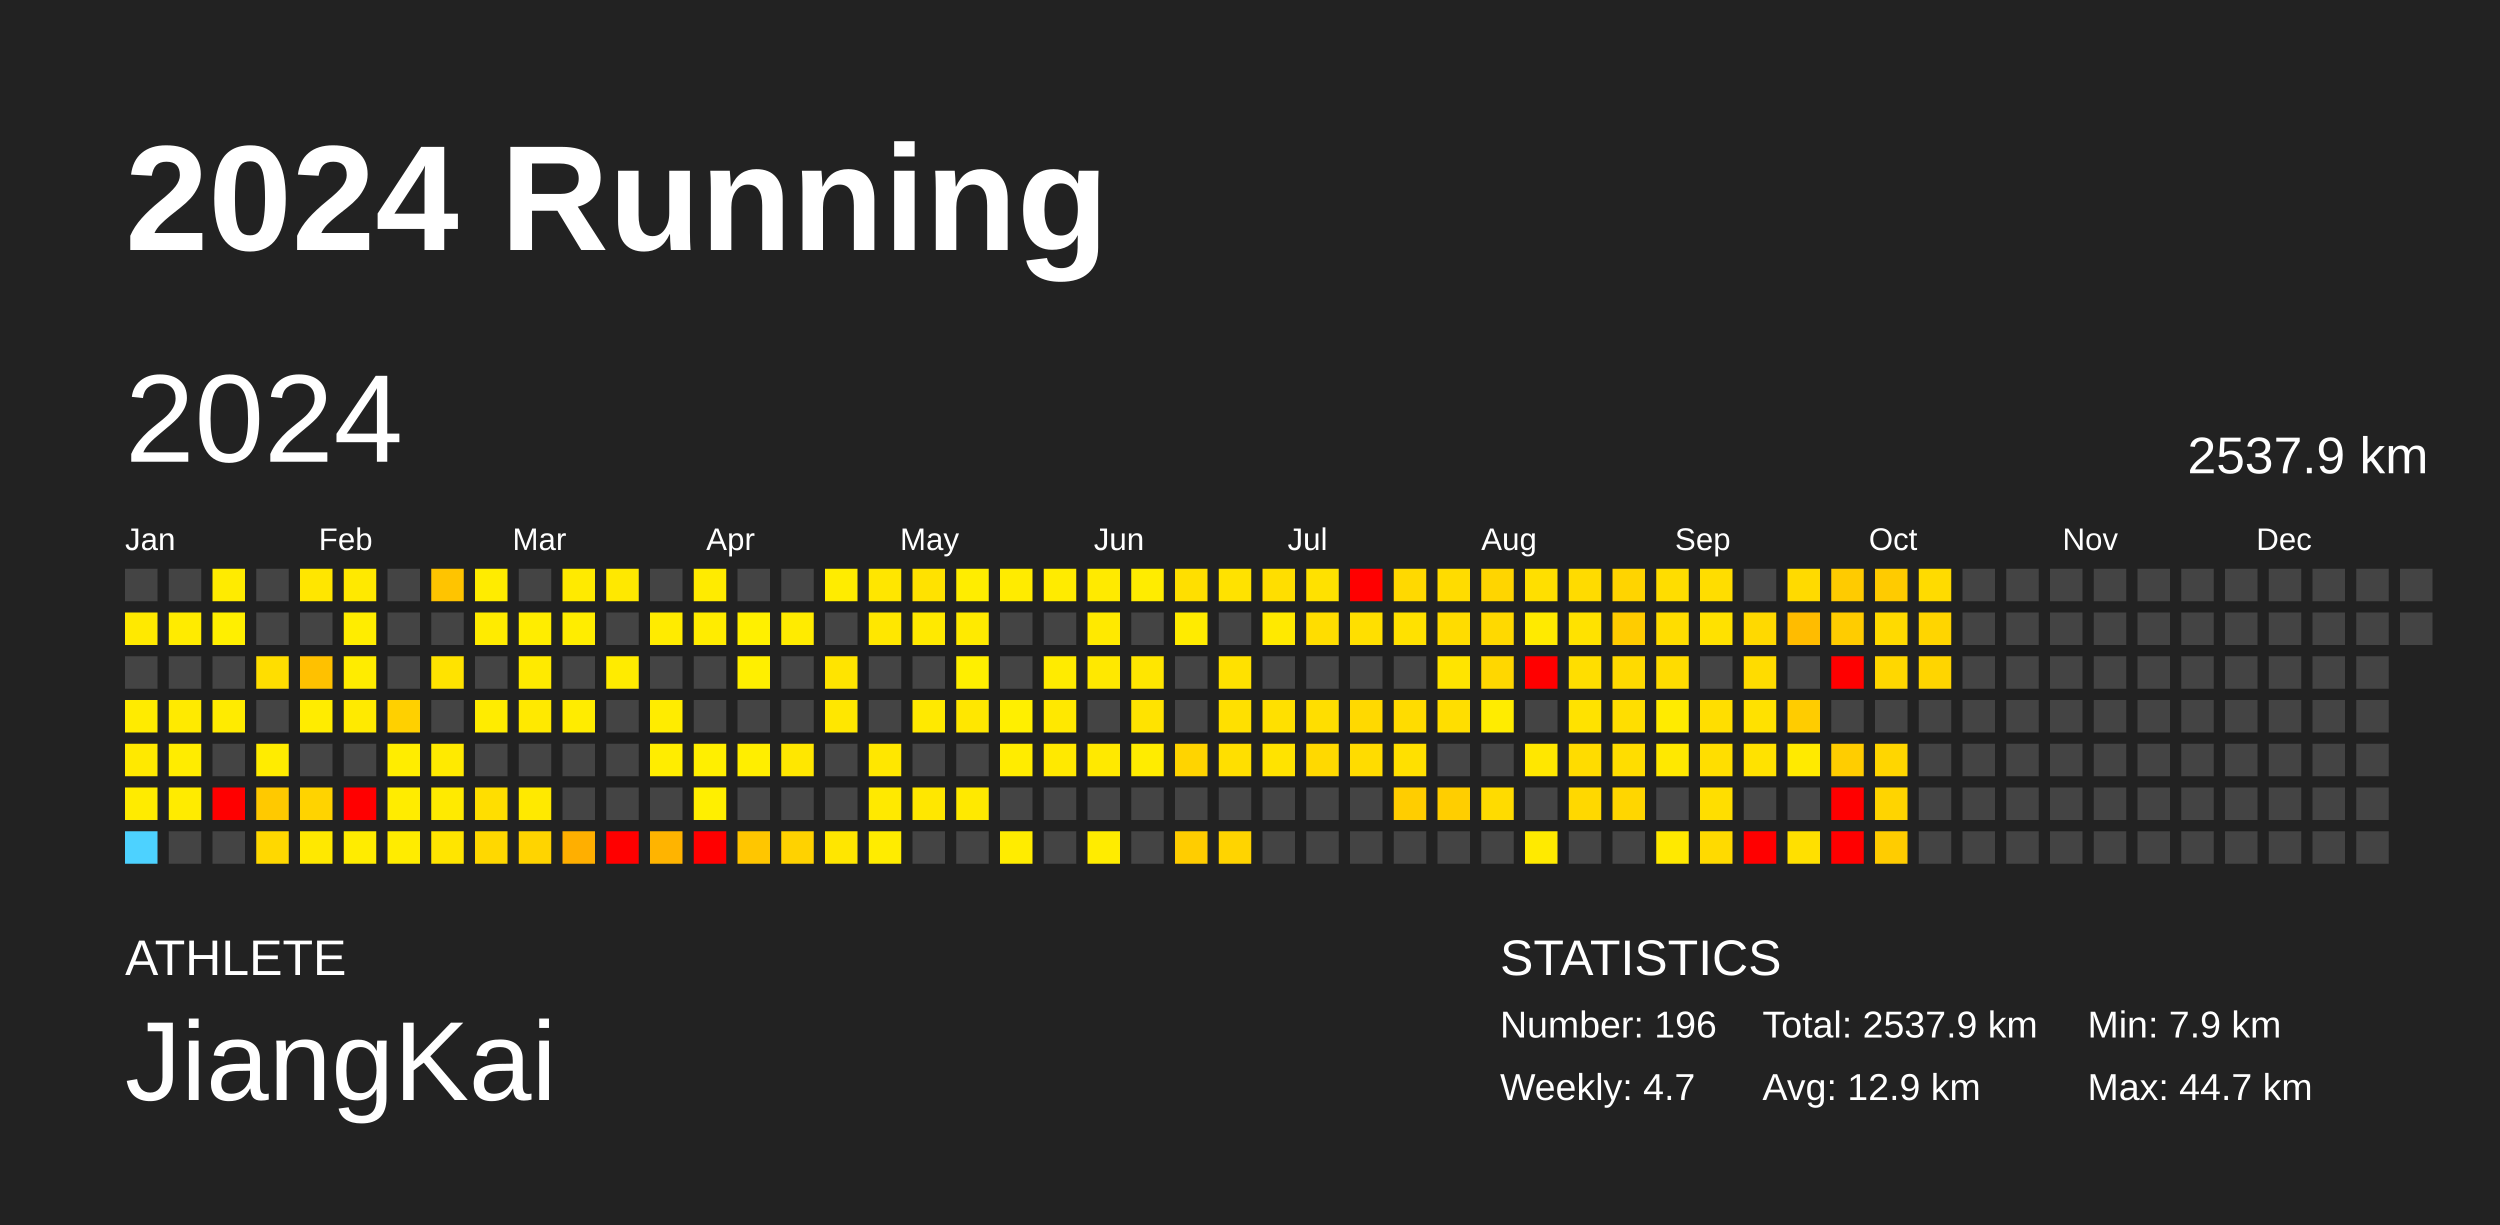
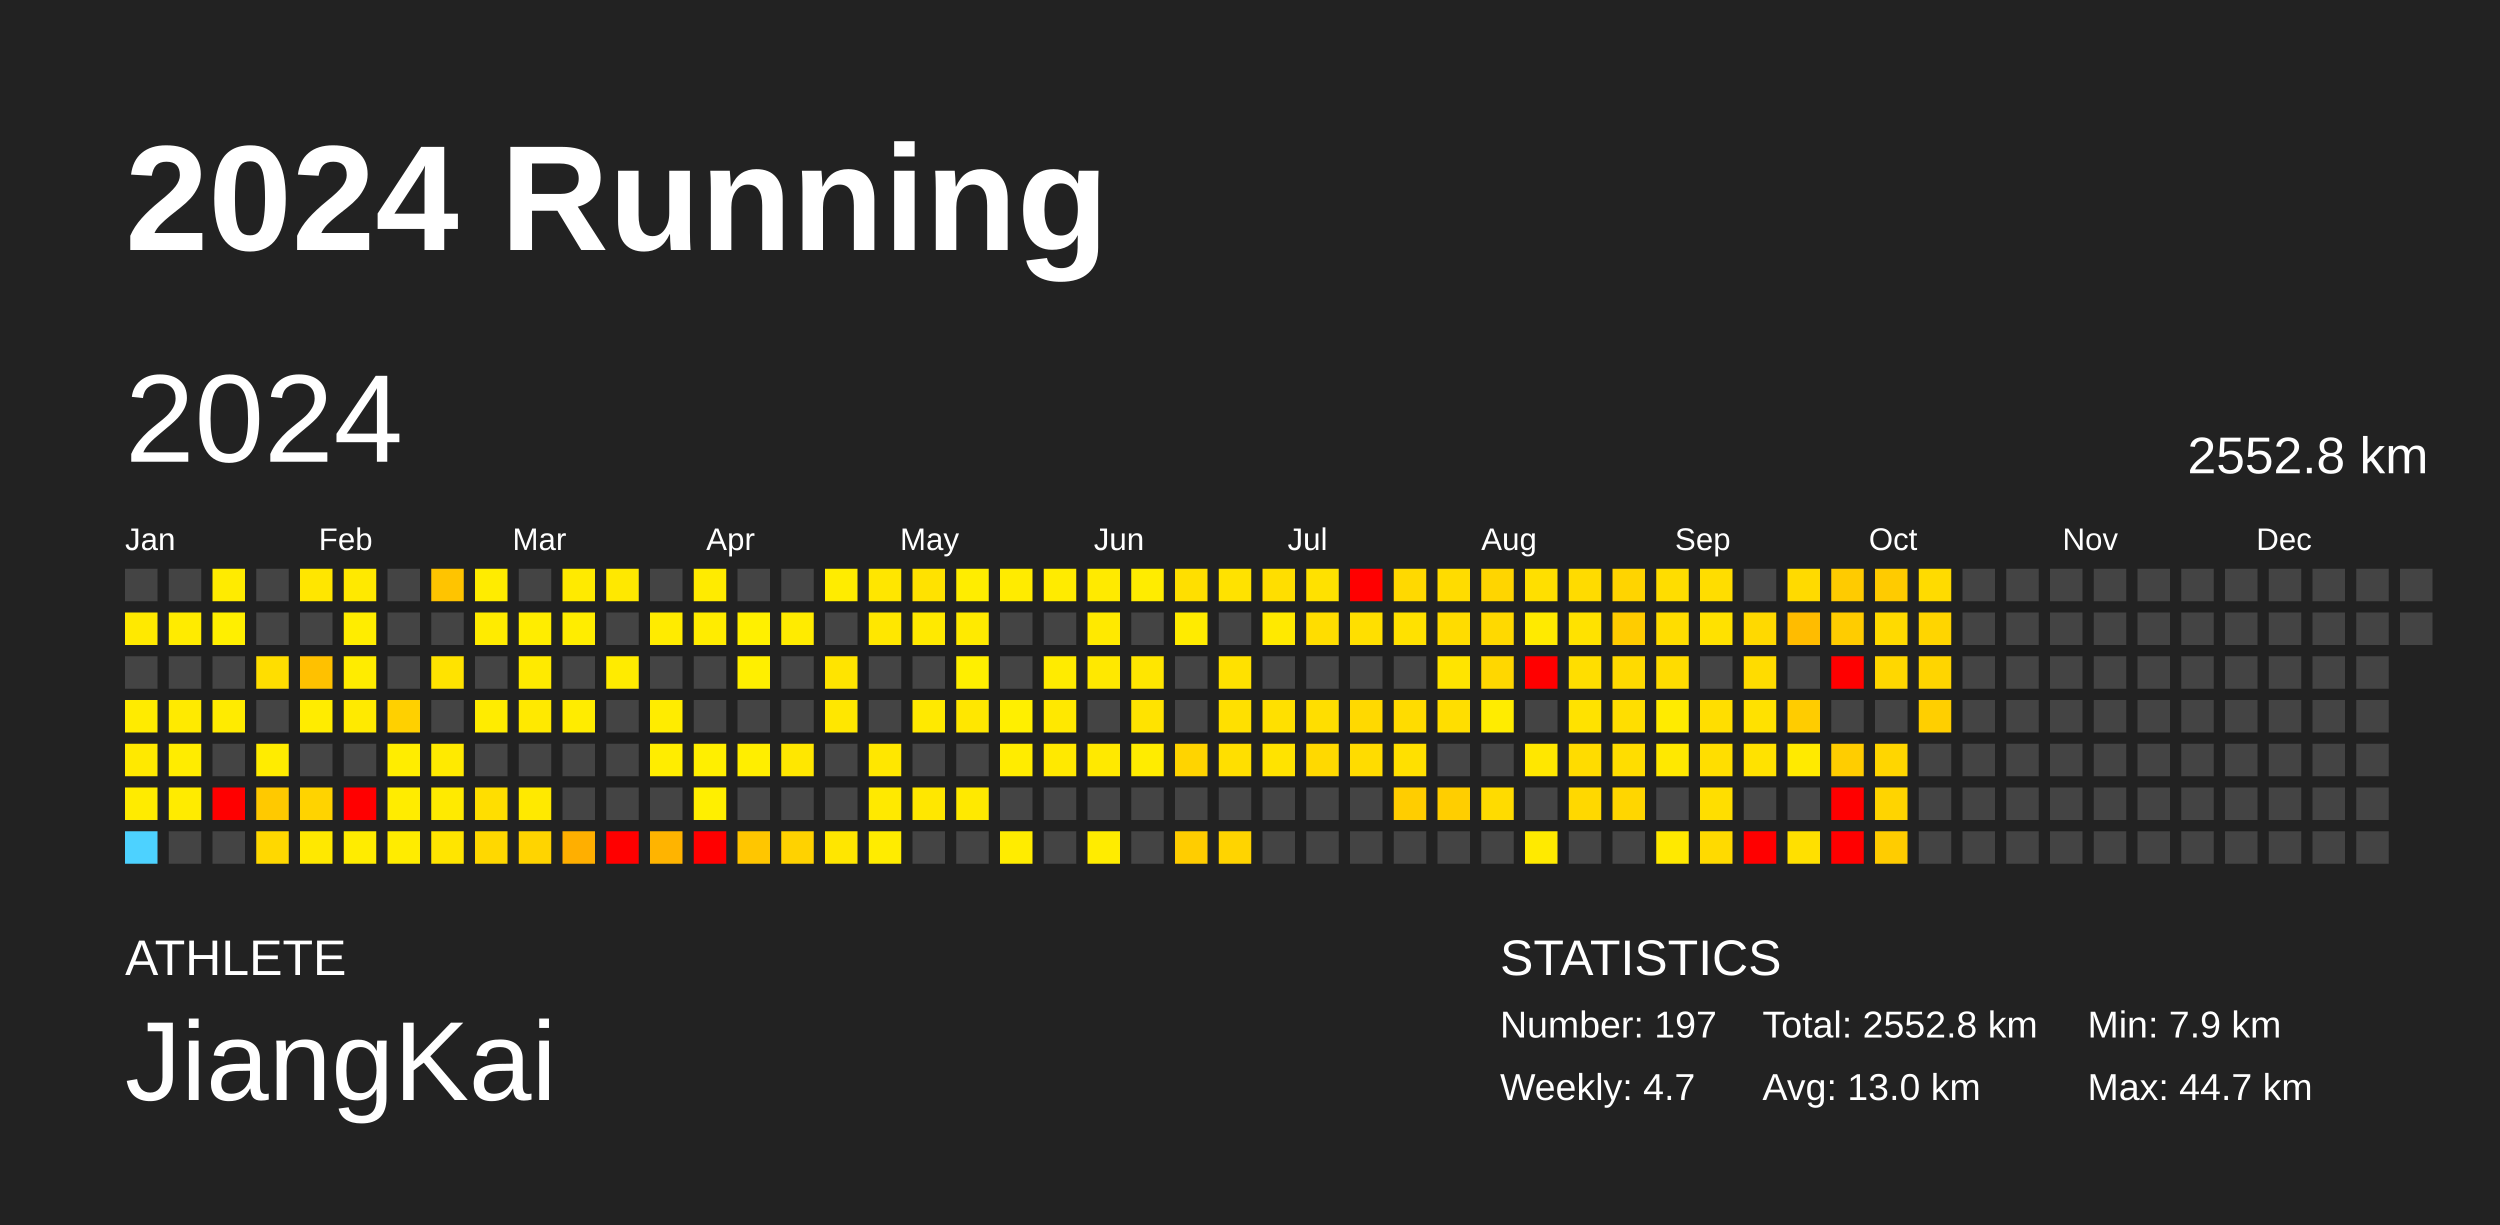
<svg xmlns="http://www.w3.org/2000/svg" baseProfile="full" height="98mm" version="1.1" viewBox="0,0,200,98" width="200mm">
  <defs />
  <rect fill="#222222" height="98" width="200" x="0" y="0" />
  <text fill="#FFFFFF" style="font-size:12px; font-family:Arial; font-weight:bold;" x="10" y="20">2024 Running</text>
  <text fill="#FFFFFF" style="font-size:4px; font-family:Arial" x="10" y="78">ATHLETE</text>
  <text fill="#FFFFFF" style="font-size:9px; font-family:Arial" x="10" y="88">JiangKai</text>
  <text fill="#FFFFFF" style="font-size:4px; font-family:Arial" x="120" y="78">STATISTICS</text>
-   <text fill="#FFFFFF" style="font-size:3px; font-family:Arial" x="120" y="83">Number: 196</text>
+   <text fill="#FFFFFF" style="font-size:3px; font-family:Arial" x="120" y="83">Number: 197</text>
  <text fill="#FFFFFF" style="font-size:3px; font-family:Arial" x="120" y="88">Weekly: 4.7</text>
-   <text fill="#FFFFFF" style="font-size:3px; font-family:Arial" x="141" y="83">Total: 2537.9 km</text>
-   <text fill="#FFFFFF" style="font-size:3px; font-family:Arial" x="141" y="88">Avg: 12.9 km</text>
+   <text fill="#FFFFFF" style="font-size:3px; font-family:Arial" x="141" y="83">Total: 2552.8 km</text>
+   <text fill="#FFFFFF" style="font-size:3px; font-family:Arial" x="141" y="88">Avg: 13.0 km</text>
  <text fill="#FFFFFF" style="font-size:3px; font-family:Arial" x="167" y="83">Min: 7.9 km</text>
  <text fill="#FFFFFF" style="font-size:3px; font-family:Arial" x="167" y="88">Max: 44.7 km</text>
  <text dominant-baseline="hanging" fill="#FFFFFF" style="font-size:10.0px; font-family:Arial;" x="10" y="30">2024</text>
-   <text dominant-baseline="hanging" fill="#FFFFFF" style="font-size:4.125px; font-family:Arial;" x="175" y="35">2537.9 km</text>
+   <text dominant-baseline="hanging" fill="#FFFFFF" style="font-size:4.125px; font-family:Arial;" x="175" y="35">2552.8 km</text>
  <text fill="#FFFFFF" style="font-size:2.5px; font-family:Arial" x="10.0" y="44">Jan</text>
  <text fill="#FFFFFF" style="font-size:2.5px; font-family:Arial" x="25.5" y="44">Feb</text>
  <text fill="#FFFFFF" style="font-size:2.5px; font-family:Arial" x="41.0" y="44">Mar</text>
  <text fill="#FFFFFF" style="font-size:2.5px; font-family:Arial" x="56.5" y="44">Apr</text>
  <text fill="#FFFFFF" style="font-size:2.5px; font-family:Arial" x="72.0" y="44">May</text>
  <text fill="#FFFFFF" style="font-size:2.5px; font-family:Arial" x="87.5" y="44">Jun</text>
  <text fill="#FFFFFF" style="font-size:2.5px; font-family:Arial" x="103.0" y="44">Jul</text>
  <text fill="#FFFFFF" style="font-size:2.5px; font-family:Arial" x="118.5" y="44">Aug</text>
  <text fill="#FFFFFF" style="font-size:2.5px; font-family:Arial" x="134.0" y="44">Sep</text>
  <text fill="#FFFFFF" style="font-size:2.5px; font-family:Arial" x="149.5" y="44">Oct</text>
  <text fill="#FFFFFF" style="font-size:2.5px; font-family:Arial" x="165.0" y="44">Nov</text>
  <text fill="#FFFFFF" style="font-size:2.5px; font-family:Arial" x="180.5" y="44">Dec</text>
  <rect fill="#444444" height="2.6" width="2.6" x="10.0" y="45.5" />
  <rect fill="#ffe900" height="2.6" width="2.6" x="10.0" y="49.0" />
  <rect fill="#444444" height="2.6" width="2.6" x="10.0" y="52.5" />
  <rect fill="#ffeb00" height="2.6" width="2.6" x="10.0" y="56.0" />
  <rect fill="#ffe900" height="2.6" width="2.6" x="10.0" y="59.5" />
  <rect fill="#ffeb00" height="2.6" width="2.6" x="10.0" y="63.0" />
  <rect fill="#4dd2ff" height="2.6" width="2.6" x="10.0" y="66.5" />
  <rect fill="#444444" height="2.6" width="2.6" x="13.5" y="45.5" />
  <rect fill="#ffeb00" height="2.6" width="2.6" x="13.5" y="49.0" />
  <rect fill="#444444" height="2.6" width="2.6" x="13.5" y="52.5" />
  <rect fill="#ffea00" height="2.6" width="2.6" x="13.5" y="56.0" />
  <rect fill="#ffec00" height="2.6" width="2.6" x="13.5" y="59.5" />
  <rect fill="#ffeb00" height="2.6" width="2.6" x="13.5" y="63.0" />
  <rect fill="#444444" height="2.6" width="2.6" x="13.5" y="66.5" />
  <rect fill="#ffeb00" height="2.6" width="2.6" x="17.0" y="45.5" />
  <rect fill="#ffef00" height="2.6" width="2.6" x="17.0" y="49.0" />
  <rect fill="#444444" height="2.6" width="2.6" x="17.0" y="52.5" />
  <rect fill="#ffeb00" height="2.6" width="2.6" x="17.0" y="56.0" />
  <rect fill="#444444" height="2.6" width="2.6" x="17.0" y="59.5" />
  <rect fill="red" height="2.6" width="2.6" x="17.0" y="63.0" />
  <rect fill="#444444" height="2.6" width="2.6" x="17.0" y="66.5" />
  <rect fill="#444444" height="2.6" width="2.6" x="20.5" y="45.5" />
  <rect fill="#444444" height="2.6" width="2.6" x="20.5" y="49.0" />
  <rect fill="#ffde00" height="2.6" width="2.6" x="20.5" y="52.5" />
  <rect fill="#444444" height="2.6" width="2.6" x="20.5" y="56.0" />
  <rect fill="#ffec00" height="2.6" width="2.6" x="20.5" y="59.5" />
  <rect fill="#ffc900" height="2.6" width="2.6" x="20.5" y="63.0" />
  <rect fill="#ffd800" height="2.6" width="2.6" x="20.5" y="66.5" />
  <rect fill="#ffe600" height="2.6" width="2.6" x="24.0" y="45.5" />
  <rect fill="#444444" height="2.6" width="2.6" x="24.0" y="49.0" />
  <rect fill="#ffc100" height="2.6" width="2.6" x="24.0" y="52.5" />
  <rect fill="#ffec00" height="2.6" width="2.6" x="24.0" y="56.0" />
  <rect fill="#444444" height="2.6" width="2.6" x="24.0" y="59.5" />
  <rect fill="#ffd300" height="2.6" width="2.6" x="24.0" y="63.0" />
  <rect fill="#ffe800" height="2.6" width="2.6" x="24.0" y="66.5" />
  <rect fill="#ffe900" height="2.6" width="2.6" x="27.5" y="45.5" />
  <rect fill="#ffed00" height="2.6" width="2.6" x="27.5" y="49.0" />
  <rect fill="#ffec00" height="2.6" width="2.6" x="27.5" y="52.5" />
  <rect fill="#ffea00" height="2.6" width="2.6" x="27.5" y="56.0" />
  <rect fill="#444444" height="2.6" width="2.6" x="27.5" y="59.5" />
  <rect fill="red" height="2.6" width="2.6" x="27.5" y="63.0" />
  <rect fill="#ffec00" height="2.6" width="2.6" x="27.5" y="66.5" />
  <rect fill="#444444" height="2.6" width="2.6" x="31.0" y="45.5" />
  <rect fill="#444444" height="2.6" width="2.6" x="31.0" y="49.0" />
  <rect fill="#444444" height="2.6" width="2.6" x="31.0" y="52.5" />
  <rect fill="#ffd000" height="2.6" width="2.6" x="31.0" y="56.0" />
  <rect fill="#ffed00" height="2.6" width="2.6" x="31.0" y="59.5" />
  <rect fill="#ffec00" height="2.6" width="2.6" x="31.0" y="63.0" />
  <rect fill="#ffec00" height="2.6" width="2.6" x="31.0" y="66.5" />
  <rect fill="#ffc400" height="2.6" width="2.6" x="34.5" y="45.5" />
  <rect fill="#444444" height="2.6" width="2.6" x="34.5" y="49.0" />
  <rect fill="#ffe300" height="2.6" width="2.6" x="34.5" y="52.5" />
  <rect fill="#444444" height="2.6" width="2.6" x="34.5" y="56.0" />
  <rect fill="#ffea00" height="2.6" width="2.6" x="34.5" y="59.5" />
  <rect fill="#ffea00" height="2.6" width="2.6" x="34.5" y="63.0" />
  <rect fill="#ffe500" height="2.6" width="2.6" x="34.5" y="66.5" />
  <rect fill="#ffec00" height="2.6" width="2.6" x="38.0" y="45.5" />
  <rect fill="#ffeb00" height="2.6" width="2.6" x="38.0" y="49.0" />
  <rect fill="#444444" height="2.6" width="2.6" x="38.0" y="52.5" />
  <rect fill="#ffec00" height="2.6" width="2.6" x="38.0" y="56.0" />
  <rect fill="#444444" height="2.6" width="2.6" x="38.0" y="59.5" />
  <rect fill="#ffde00" height="2.6" width="2.6" x="38.0" y="63.0" />
  <rect fill="#ffd800" height="2.6" width="2.6" x="38.0" y="66.5" />
  <rect fill="#444444" height="2.6" width="2.6" x="41.5" y="45.5" />
  <rect fill="#ffed00" height="2.6" width="2.6" x="41.5" y="49.0" />
  <rect fill="#ffea00" height="2.6" width="2.6" x="41.5" y="52.5" />
  <rect fill="#ffe900" height="2.6" width="2.6" x="41.5" y="56.0" />
  <rect fill="#444444" height="2.6" width="2.6" x="41.5" y="59.5" />
  <rect fill="#ffe900" height="2.6" width="2.6" x="41.5" y="63.0" />
  <rect fill="#ffd400" height="2.6" width="2.6" x="41.5" y="66.5" />
  <rect fill="#ffea00" height="2.6" width="2.6" x="45.0" y="45.5" />
  <rect fill="#ffed00" height="2.6" width="2.6" x="45.0" y="49.0" />
  <rect fill="#444444" height="2.6" width="2.6" x="45.0" y="52.5" />
  <rect fill="#ffec00" height="2.6" width="2.6" x="45.0" y="56.0" />
  <rect fill="#444444" height="2.6" width="2.6" x="45.0" y="59.5" />
  <rect fill="#444444" height="2.6" width="2.6" x="45.0" y="63.0" />
  <rect fill="#ffaf00" height="2.6" width="2.6" x="45.0" y="66.5" />
  <rect fill="#ffe800" height="2.6" width="2.6" x="48.5" y="45.5" />
  <rect fill="#444444" height="2.6" width="2.6" x="48.5" y="49.0" />
  <rect fill="#ffeb00" height="2.6" width="2.6" x="48.5" y="52.5" />
  <rect fill="#444444" height="2.6" width="2.6" x="48.5" y="56.0" />
  <rect fill="#444444" height="2.6" width="2.6" x="48.5" y="59.5" />
  <rect fill="#444444" height="2.6" width="2.6" x="48.5" y="63.0" />
  <rect fill="red" height="2.6" width="2.6" x="48.5" y="66.5" />
  <rect fill="#444444" height="2.6" width="2.6" x="52.0" y="45.5" />
  <rect fill="#ffeb00" height="2.6" width="2.6" x="52.0" y="49.0" />
  <rect fill="#444444" height="2.6" width="2.6" x="52.0" y="52.5" />
  <rect fill="#ffec00" height="2.6" width="2.6" x="52.0" y="56.0" />
  <rect fill="#ffed00" height="2.6" width="2.6" x="52.0" y="59.5" />
  <rect fill="#444444" height="2.6" width="2.6" x="52.0" y="63.0" />
  <rect fill="#ffb400" height="2.6" width="2.6" x="52.0" y="66.5" />
  <rect fill="#ffeb00" height="2.6" width="2.6" x="55.5" y="45.5" />
  <rect fill="#ffec00" height="2.6" width="2.6" x="55.5" y="49.0" />
  <rect fill="#444444" height="2.6" width="2.6" x="55.5" y="52.5" />
  <rect fill="#444444" height="2.6" width="2.6" x="55.5" y="56.0" />
  <rect fill="#ffef00" height="2.6" width="2.6" x="55.5" y="59.5" />
  <rect fill="#ffef00" height="2.6" width="2.6" x="55.5" y="63.0" />
  <rect fill="red" height="2.6" width="2.6" x="55.5" y="66.5" />
  <rect fill="#444444" height="2.6" width="2.6" x="59.0" y="45.5" />
  <rect fill="#fff000" height="2.6" width="2.6" x="59.0" y="49.0" />
  <rect fill="#ffef00" height="2.6" width="2.6" x="59.0" y="52.5" />
  <rect fill="#444444" height="2.6" width="2.6" x="59.0" y="56.0" />
  <rect fill="#ffee00" height="2.6" width="2.6" x="59.0" y="59.5" />
  <rect fill="#444444" height="2.6" width="2.6" x="59.0" y="63.0" />
  <rect fill="#ffc600" height="2.6" width="2.6" x="59.0" y="66.5" />
  <rect fill="#444444" height="2.6" width="2.6" x="62.5" y="45.5" />
  <rect fill="#ffeb00" height="2.6" width="2.6" x="62.5" y="49.0" />
  <rect fill="#444444" height="2.6" width="2.6" x="62.5" y="52.5" />
  <rect fill="#444444" height="2.6" width="2.6" x="62.5" y="56.0" />
  <rect fill="#ffe700" height="2.6" width="2.6" x="62.5" y="59.5" />
  <rect fill="#444444" height="2.6" width="2.6" x="62.5" y="63.0" />
  <rect fill="#ffd200" height="2.6" width="2.6" x="62.5" y="66.5" />
  <rect fill="#ffec00" height="2.6" width="2.6" x="66.0" y="45.5" />
  <rect fill="#444444" height="2.6" width="2.6" x="66.0" y="49.0" />
  <rect fill="#ffe400" height="2.6" width="2.6" x="66.0" y="52.5" />
  <rect fill="#ffe700" height="2.6" width="2.6" x="66.0" y="56.0" />
  <rect fill="#444444" height="2.6" width="2.6" x="66.0" y="59.5" />
  <rect fill="#444444" height="2.6" width="2.6" x="66.0" y="63.0" />
  <rect fill="#ffe600" height="2.6" width="2.6" x="66.0" y="66.5" />
  <rect fill="#ffe600" height="2.6" width="2.6" x="69.5" y="45.5" />
  <rect fill="#ffe700" height="2.6" width="2.6" x="69.5" y="49.0" />
  <rect fill="#444444" height="2.6" width="2.6" x="69.5" y="52.5" />
  <rect fill="#444444" height="2.6" width="2.6" x="69.5" y="56.0" />
  <rect fill="#ffe700" height="2.6" width="2.6" x="69.5" y="59.5" />
  <rect fill="#ffe900" height="2.6" width="2.6" x="69.5" y="63.0" />
  <rect fill="#ffec00" height="2.6" width="2.6" x="69.5" y="66.5" />
  <rect fill="#ffe200" height="2.6" width="2.6" x="73.0" y="45.5" />
  <rect fill="#ffe900" height="2.6" width="2.6" x="73.0" y="49.0" />
  <rect fill="#444444" height="2.6" width="2.6" x="73.0" y="52.5" />
  <rect fill="#ffe900" height="2.6" width="2.6" x="73.0" y="56.0" />
  <rect fill="#444444" height="2.6" width="2.6" x="73.0" y="59.5" />
  <rect fill="#ffe700" height="2.6" width="2.6" x="73.0" y="63.0" />
  <rect fill="#444444" height="2.6" width="2.6" x="73.0" y="66.5" />
  <rect fill="#ffed00" height="2.6" width="2.6" x="76.5" y="45.5" />
  <rect fill="#ffea00" height="2.6" width="2.6" x="76.5" y="49.0" />
  <rect fill="#ffef00" height="2.6" width="2.6" x="76.5" y="52.5" />
  <rect fill="#ffe700" height="2.6" width="2.6" x="76.5" y="56.0" />
  <rect fill="#444444" height="2.6" width="2.6" x="76.5" y="59.5" />
  <rect fill="#ffe900" height="2.6" width="2.6" x="76.5" y="63.0" />
  <rect fill="#444444" height="2.6" width="2.6" x="76.5" y="66.5" />
  <rect fill="#ffeb00" height="2.6" width="2.6" x="80.0" y="45.5" />
  <rect fill="#444444" height="2.6" width="2.6" x="80.0" y="49.0" />
  <rect fill="#444444" height="2.6" width="2.6" x="80.0" y="52.5" />
  <rect fill="#ffef00" height="2.6" width="2.6" x="80.0" y="56.0" />
  <rect fill="#ffec00" height="2.6" width="2.6" x="80.0" y="59.5" />
  <rect fill="#444444" height="2.6" width="2.6" x="80.0" y="63.0" />
  <rect fill="#ffec00" height="2.6" width="2.6" x="80.0" y="66.5" />
  <rect fill="#ffeb00" height="2.6" width="2.6" x="83.5" y="45.5" />
  <rect fill="#444444" height="2.6" width="2.6" x="83.5" y="49.0" />
  <rect fill="#ffeb00" height="2.6" width="2.6" x="83.5" y="52.5" />
  <rect fill="#ffe800" height="2.6" width="2.6" x="83.5" y="56.0" />
  <rect fill="#ffe900" height="2.6" width="2.6" x="83.5" y="59.5" />
  <rect fill="#444444" height="2.6" width="2.6" x="83.5" y="63.0" />
  <rect fill="#444444" height="2.6" width="2.6" x="83.5" y="66.5" />
  <rect fill="#ffea00" height="2.6" width="2.6" x="87.0" y="45.5" />
  <rect fill="#ffe900" height="2.6" width="2.6" x="87.0" y="49.0" />
  <rect fill="#ffe800" height="2.6" width="2.6" x="87.0" y="52.5" />
  <rect fill="#444444" height="2.6" width="2.6" x="87.0" y="56.0" />
  <rect fill="#ffe900" height="2.6" width="2.6" x="87.0" y="59.5" />
  <rect fill="#444444" height="2.6" width="2.6" x="87.0" y="63.0" />
  <rect fill="#ffec00" height="2.6" width="2.6" x="87.0" y="66.5" />
  <rect fill="#ffec00" height="2.6" width="2.6" x="90.5" y="45.5" />
  <rect fill="#444444" height="2.6" width="2.6" x="90.5" y="49.0" />
  <rect fill="#ffe600" height="2.6" width="2.6" x="90.5" y="52.5" />
  <rect fill="#ffe300" height="2.6" width="2.6" x="90.5" y="56.0" />
  <rect fill="#ffec00" height="2.6" width="2.6" x="90.5" y="59.5" />
  <rect fill="#444444" height="2.6" width="2.6" x="90.5" y="63.0" />
  <rect fill="#444444" height="2.6" width="2.6" x="90.5" y="66.5" />
  <rect fill="#ffdf00" height="2.6" width="2.6" x="94.0" y="45.5" />
  <rect fill="#ffeb00" height="2.6" width="2.6" x="94.0" y="49.0" />
  <rect fill="#444444" height="2.6" width="2.6" x="94.0" y="52.5" />
  <rect fill="#444444" height="2.6" width="2.6" x="94.0" y="56.0" />
  <rect fill="#ffd400" height="2.6" width="2.6" x="94.0" y="59.5" />
  <rect fill="#444444" height="2.6" width="2.6" x="94.0" y="63.0" />
  <rect fill="#ffcd00" height="2.6" width="2.6" x="94.0" y="66.5" />
  <rect fill="#ffe200" height="2.6" width="2.6" x="97.5" y="45.5" />
  <rect fill="#444444" height="2.6" width="2.6" x="97.5" y="49.0" />
  <rect fill="#ffe100" height="2.6" width="2.6" x="97.5" y="52.5" />
  <rect fill="#ffe000" height="2.6" width="2.6" x="97.5" y="56.0" />
  <rect fill="#ffdf00" height="2.6" width="2.6" x="97.5" y="59.5" />
  <rect fill="#444444" height="2.6" width="2.6" x="97.5" y="63.0" />
  <rect fill="#ffd400" height="2.6" width="2.6" x="97.5" y="66.5" />
  <rect fill="#ffde00" height="2.6" width="2.6" x="101.0" y="45.5" />
  <rect fill="#ffe900" height="2.6" width="2.6" x="101.0" y="49.0" />
  <rect fill="#444444" height="2.6" width="2.6" x="101.0" y="52.5" />
  <rect fill="#ffe000" height="2.6" width="2.6" x="101.0" y="56.0" />
  <rect fill="#ffe300" height="2.6" width="2.6" x="101.0" y="59.5" />
  <rect fill="#444444" height="2.6" width="2.6" x="101.0" y="63.0" />
  <rect fill="#444444" height="2.6" width="2.6" x="101.0" y="66.5" />
  <rect fill="#ffe100" height="2.6" width="2.6" x="104.5" y="45.5" />
  <rect fill="#ffdd00" height="2.6" width="2.6" x="104.5" y="49.0" />
  <rect fill="#444444" height="2.6" width="2.6" x="104.5" y="52.5" />
  <rect fill="#ffde00" height="2.6" width="2.6" x="104.5" y="56.0" />
  <rect fill="#ffd900" height="2.6" width="2.6" x="104.5" y="59.5" />
  <rect fill="#444444" height="2.6" width="2.6" x="104.5" y="63.0" />
  <rect fill="#444444" height="2.6" width="2.6" x="104.5" y="66.5" />
  <rect fill="red" height="2.6" width="2.6" x="108.0" y="45.5" />
  <rect fill="#ffdf00" height="2.6" width="2.6" x="108.0" y="49.0" />
  <rect fill="#444444" height="2.6" width="2.6" x="108.0" y="52.5" />
  <rect fill="#ffd900" height="2.6" width="2.6" x="108.0" y="56.0" />
  <rect fill="#ffdc00" height="2.6" width="2.6" x="108.0" y="59.5" />
  <rect fill="#444444" height="2.6" width="2.6" x="108.0" y="63.0" />
  <rect fill="#444444" height="2.6" width="2.6" x="108.0" y="66.5" />
  <rect fill="#ffd900" height="2.6" width="2.6" x="111.5" y="45.5" />
  <rect fill="#ffe100" height="2.6" width="2.6" x="111.5" y="49.0" />
  <rect fill="#444444" height="2.6" width="2.6" x="111.5" y="52.5" />
  <rect fill="#ffdc00" height="2.6" width="2.6" x="111.5" y="56.0" />
  <rect fill="#ffe000" height="2.6" width="2.6" x="111.5" y="59.5" />
  <rect fill="#ffcd00" height="2.6" width="2.6" x="111.5" y="63.0" />
  <rect fill="#444444" height="2.6" width="2.6" x="111.5" y="66.5" />
  <rect fill="#ffdc00" height="2.6" width="2.6" x="115.0" y="45.5" />
  <rect fill="#ffdc00" height="2.6" width="2.6" x="115.0" y="49.0" />
  <rect fill="#ffe400" height="2.6" width="2.6" x="115.0" y="52.5" />
  <rect fill="#ffde00" height="2.6" width="2.6" x="115.0" y="56.0" />
  <rect fill="#444444" height="2.6" width="2.6" x="115.0" y="59.5" />
  <rect fill="#ffce00" height="2.6" width="2.6" x="115.0" y="63.0" />
  <rect fill="#444444" height="2.6" width="2.6" x="115.0" y="66.5" />
  <rect fill="#ffd500" height="2.6" width="2.6" x="118.5" y="45.5" />
  <rect fill="#ffd900" height="2.6" width="2.6" x="118.5" y="49.0" />
  <rect fill="#ffd700" height="2.6" width="2.6" x="118.5" y="52.5" />
  <rect fill="#ffec00" height="2.6" width="2.6" x="118.5" y="56.0" />
  <rect fill="#444444" height="2.6" width="2.6" x="118.5" y="59.5" />
  <rect fill="#ffdb00" height="2.6" width="2.6" x="118.5" y="63.0" />
  <rect fill="#444444" height="2.6" width="2.6" x="118.5" y="66.5" />
  <rect fill="#ffdf00" height="2.6" width="2.6" x="122.0" y="45.5" />
  <rect fill="#ffea00" height="2.6" width="2.6" x="122.0" y="49.0" />
  <rect fill="red" height="2.6" width="2.6" x="122.0" y="52.5" />
  <rect fill="#444444" height="2.6" width="2.6" x="122.0" y="56.0" />
  <rect fill="#ffe700" height="2.6" width="2.6" x="122.0" y="59.5" />
  <rect fill="#444444" height="2.6" width="2.6" x="122.0" y="63.0" />
  <rect fill="#ffea00" height="2.6" width="2.6" x="122.0" y="66.5" />
  <rect fill="#ffdb00" height="2.6" width="2.6" x="125.5" y="45.5" />
  <rect fill="#ffe200" height="2.6" width="2.6" x="125.5" y="49.0" />
  <rect fill="#ffde00" height="2.6" width="2.6" x="125.5" y="52.5" />
  <rect fill="#ffe200" height="2.6" width="2.6" x="125.5" y="56.0" />
  <rect fill="#ffdc00" height="2.6" width="2.6" x="125.5" y="59.5" />
  <rect fill="#ffd800" height="2.6" width="2.6" x="125.5" y="63.0" />
  <rect fill="#444444" height="2.6" width="2.6" x="125.5" y="66.5" />
  <rect fill="#ffd400" height="2.6" width="2.6" x="129.0" y="45.5" />
  <rect fill="#ffcc00" height="2.6" width="2.6" x="129.0" y="49.0" />
  <rect fill="#ffda00" height="2.6" width="2.6" x="129.0" y="52.5" />
  <rect fill="#ffde00" height="2.6" width="2.6" x="129.0" y="56.0" />
  <rect fill="#ffdd00" height="2.6" width="2.6" x="129.0" y="59.5" />
  <rect fill="#ffd600" height="2.6" width="2.6" x="129.0" y="63.0" />
  <rect fill="#444444" height="2.6" width="2.6" x="129.0" y="66.5" />
  <rect fill="#ffdd00" height="2.6" width="2.6" x="132.5" y="45.5" />
  <rect fill="#ffdd00" height="2.6" width="2.6" x="132.5" y="49.0" />
  <rect fill="#ffdc00" height="2.6" width="2.6" x="132.5" y="52.5" />
  <rect fill="#ffeb00" height="2.6" width="2.6" x="132.5" y="56.0" />
  <rect fill="#ffe800" height="2.6" width="2.6" x="132.5" y="59.5" />
  <rect fill="#444444" height="2.6" width="2.6" x="132.5" y="63.0" />
  <rect fill="#ffe900" height="2.6" width="2.6" x="132.5" y="66.5" />
  <rect fill="#ffdd00" height="2.6" width="2.6" x="136.0" y="45.5" />
  <rect fill="#ffe100" height="2.6" width="2.6" x="136.0" y="49.0" />
  <rect fill="#444444" height="2.6" width="2.6" x="136.0" y="52.5" />
  <rect fill="#ffde00" height="2.6" width="2.6" x="136.0" y="56.0" />
  <rect fill="#ffde00" height="2.6" width="2.6" x="136.0" y="59.5" />
  <rect fill="#ffde00" height="2.6" width="2.6" x="136.0" y="63.0" />
  <rect fill="#ffda00" height="2.6" width="2.6" x="136.0" y="66.5" />
  <rect fill="#444444" height="2.6" width="2.6" x="139.5" y="45.5" />
  <rect fill="#ffd900" height="2.6" width="2.6" x="139.5" y="49.0" />
  <rect fill="#ffdc00" height="2.6" width="2.6" x="139.5" y="52.5" />
  <rect fill="#ffe100" height="2.6" width="2.6" x="139.5" y="56.0" />
  <rect fill="#ffe200" height="2.6" width="2.6" x="139.5" y="59.5" />
  <rect fill="#444444" height="2.6" width="2.6" x="139.5" y="63.0" />
  <rect fill="red" height="2.6" width="2.6" x="139.5" y="66.5" />
  <rect fill="#ffda00" height="2.6" width="2.6" x="143.0" y="45.5" />
  <rect fill="#ffbc00" height="2.6" width="2.6" x="143.0" y="49.0" />
  <rect fill="#444444" height="2.6" width="2.6" x="143.0" y="52.5" />
  <rect fill="#ffcc00" height="2.6" width="2.6" x="143.0" y="56.0" />
  <rect fill="#ffea00" height="2.6" width="2.6" x="143.0" y="59.5" />
  <rect fill="#444444" height="2.6" width="2.6" x="143.0" y="63.0" />
  <rect fill="#ffe000" height="2.6" width="2.6" x="143.0" y="66.5" />
  <rect fill="#ffcb00" height="2.6" width="2.6" x="146.5" y="45.5" />
  <rect fill="#ffcc00" height="2.6" width="2.6" x="146.5" y="49.0" />
  <rect fill="red" height="2.6" width="2.6" x="146.5" y="52.5" />
  <rect fill="#444444" height="2.6" width="2.6" x="146.5" y="56.0" />
  <rect fill="#ffcd00" height="2.6" width="2.6" x="146.5" y="59.5" />
  <rect fill="red" height="2.6" width="2.6" x="146.5" y="63.0" />
  <rect fill="red" height="2.6" width="2.6" x="146.5" y="66.5" />
  <rect fill="#ffcb00" height="2.6" width="2.6" x="150.0" y="45.5" />
  <rect fill="#ffda00" height="2.6" width="2.6" x="150.0" y="49.0" />
  <rect fill="#ffd700" height="2.6" width="2.6" x="150.0" y="52.5" />
  <rect fill="#444444" height="2.6" width="2.6" x="150.0" y="56.0" />
  <rect fill="#ffd600" height="2.6" width="2.6" x="150.0" y="59.5" />
  <rect fill="#ffd400" height="2.6" width="2.6" x="150.0" y="63.0" />
  <rect fill="#ffcc00" height="2.6" width="2.6" x="150.0" y="66.5" />
  <rect fill="#ffdb00" height="2.6" width="2.6" x="153.5" y="45.5" />
  <rect fill="#ffd500" height="2.6" width="2.6" x="153.5" y="49.0" />
  <rect fill="#ffd500" height="2.6" width="2.6" x="153.5" y="52.5" />
-   <rect fill="#444444" height="2.6" width="2.6" x="153.5" y="56.0" />
+   <rect fill="#ffcf00" height="2.6" width="2.6" x="153.5" y="56.0" />
  <rect fill="#444444" height="2.6" width="2.6" x="153.5" y="59.5" />
  <rect fill="#444444" height="2.6" width="2.6" x="153.5" y="63.0" />
  <rect fill="#444444" height="2.6" width="2.6" x="153.5" y="66.5" />
  <rect fill="#444444" height="2.6" width="2.6" x="157.0" y="45.5" />
  <rect fill="#444444" height="2.6" width="2.6" x="157.0" y="49.0" />
  <rect fill="#444444" height="2.6" width="2.6" x="157.0" y="52.5" />
  <rect fill="#444444" height="2.6" width="2.6" x="157.0" y="56.0" />
  <rect fill="#444444" height="2.6" width="2.6" x="157.0" y="59.5" />
  <rect fill="#444444" height="2.6" width="2.6" x="157.0" y="63.0" />
  <rect fill="#444444" height="2.6" width="2.6" x="157.0" y="66.5" />
  <rect fill="#444444" height="2.6" width="2.6" x="160.5" y="45.5" />
  <rect fill="#444444" height="2.6" width="2.6" x="160.5" y="49.0" />
  <rect fill="#444444" height="2.6" width="2.6" x="160.5" y="52.5" />
  <rect fill="#444444" height="2.6" width="2.6" x="160.5" y="56.0" />
  <rect fill="#444444" height="2.6" width="2.6" x="160.5" y="59.5" />
  <rect fill="#444444" height="2.6" width="2.6" x="160.5" y="63.0" />
  <rect fill="#444444" height="2.6" width="2.6" x="160.5" y="66.5" />
  <rect fill="#444444" height="2.6" width="2.6" x="164.0" y="45.5" />
  <rect fill="#444444" height="2.6" width="2.6" x="164.0" y="49.0" />
  <rect fill="#444444" height="2.6" width="2.6" x="164.0" y="52.5" />
  <rect fill="#444444" height="2.6" width="2.6" x="164.0" y="56.0" />
  <rect fill="#444444" height="2.6" width="2.6" x="164.0" y="59.5" />
  <rect fill="#444444" height="2.6" width="2.6" x="164.0" y="63.0" />
  <rect fill="#444444" height="2.6" width="2.6" x="164.0" y="66.5" />
  <rect fill="#444444" height="2.6" width="2.6" x="167.5" y="45.5" />
  <rect fill="#444444" height="2.6" width="2.6" x="167.5" y="49.0" />
  <rect fill="#444444" height="2.6" width="2.6" x="167.5" y="52.5" />
  <rect fill="#444444" height="2.6" width="2.6" x="167.5" y="56.0" />
  <rect fill="#444444" height="2.6" width="2.6" x="167.5" y="59.5" />
  <rect fill="#444444" height="2.6" width="2.6" x="167.5" y="63.0" />
  <rect fill="#444444" height="2.6" width="2.6" x="167.5" y="66.5" />
  <rect fill="#444444" height="2.6" width="2.6" x="171.0" y="45.5" />
  <rect fill="#444444" height="2.6" width="2.6" x="171.0" y="49.0" />
  <rect fill="#444444" height="2.6" width="2.6" x="171.0" y="52.5" />
  <rect fill="#444444" height="2.6" width="2.6" x="171.0" y="56.0" />
  <rect fill="#444444" height="2.6" width="2.6" x="171.0" y="59.5" />
  <rect fill="#444444" height="2.6" width="2.6" x="171.0" y="63.0" />
  <rect fill="#444444" height="2.6" width="2.6" x="171.0" y="66.5" />
  <rect fill="#444444" height="2.6" width="2.6" x="174.5" y="45.5" />
  <rect fill="#444444" height="2.6" width="2.6" x="174.5" y="49.0" />
  <rect fill="#444444" height="2.6" width="2.6" x="174.5" y="52.5" />
  <rect fill="#444444" height="2.6" width="2.6" x="174.5" y="56.0" />
  <rect fill="#444444" height="2.6" width="2.6" x="174.5" y="59.5" />
  <rect fill="#444444" height="2.6" width="2.6" x="174.5" y="63.0" />
  <rect fill="#444444" height="2.6" width="2.6" x="174.5" y="66.5" />
  <rect fill="#444444" height="2.6" width="2.6" x="178.0" y="45.5" />
  <rect fill="#444444" height="2.6" width="2.6" x="178.0" y="49.0" />
  <rect fill="#444444" height="2.6" width="2.6" x="178.0" y="52.5" />
  <rect fill="#444444" height="2.6" width="2.6" x="178.0" y="56.0" />
  <rect fill="#444444" height="2.6" width="2.6" x="178.0" y="59.5" />
  <rect fill="#444444" height="2.6" width="2.6" x="178.0" y="63.0" />
  <rect fill="#444444" height="2.6" width="2.6" x="178.0" y="66.5" />
  <rect fill="#444444" height="2.6" width="2.6" x="181.5" y="45.5" />
  <rect fill="#444444" height="2.6" width="2.6" x="181.5" y="49.0" />
  <rect fill="#444444" height="2.6" width="2.6" x="181.5" y="52.5" />
  <rect fill="#444444" height="2.6" width="2.6" x="181.5" y="56.0" />
  <rect fill="#444444" height="2.6" width="2.6" x="181.5" y="59.5" />
  <rect fill="#444444" height="2.6" width="2.6" x="181.5" y="63.0" />
  <rect fill="#444444" height="2.6" width="2.6" x="181.5" y="66.5" />
  <rect fill="#444444" height="2.6" width="2.6" x="185.0" y="45.5" />
  <rect fill="#444444" height="2.6" width="2.6" x="185.0" y="49.0" />
  <rect fill="#444444" height="2.6" width="2.6" x="185.0" y="52.5" />
  <rect fill="#444444" height="2.6" width="2.6" x="185.0" y="56.0" />
  <rect fill="#444444" height="2.6" width="2.6" x="185.0" y="59.5" />
  <rect fill="#444444" height="2.6" width="2.6" x="185.0" y="63.0" />
  <rect fill="#444444" height="2.6" width="2.6" x="185.0" y="66.5" />
  <rect fill="#444444" height="2.6" width="2.6" x="188.5" y="45.5" />
  <rect fill="#444444" height="2.6" width="2.6" x="188.5" y="49.0" />
  <rect fill="#444444" height="2.6" width="2.6" x="188.5" y="52.5" />
  <rect fill="#444444" height="2.6" width="2.6" x="188.5" y="56.0" />
  <rect fill="#444444" height="2.6" width="2.6" x="188.5" y="59.5" />
  <rect fill="#444444" height="2.6" width="2.6" x="188.5" y="63.0" />
  <rect fill="#444444" height="2.6" width="2.6" x="188.5" y="66.5" />
  <rect fill="#444444" height="2.6" width="2.6" x="192.0" y="45.5" />
  <rect fill="#444444" height="2.6" width="2.6" x="192.0" y="49.0" />
</svg>
